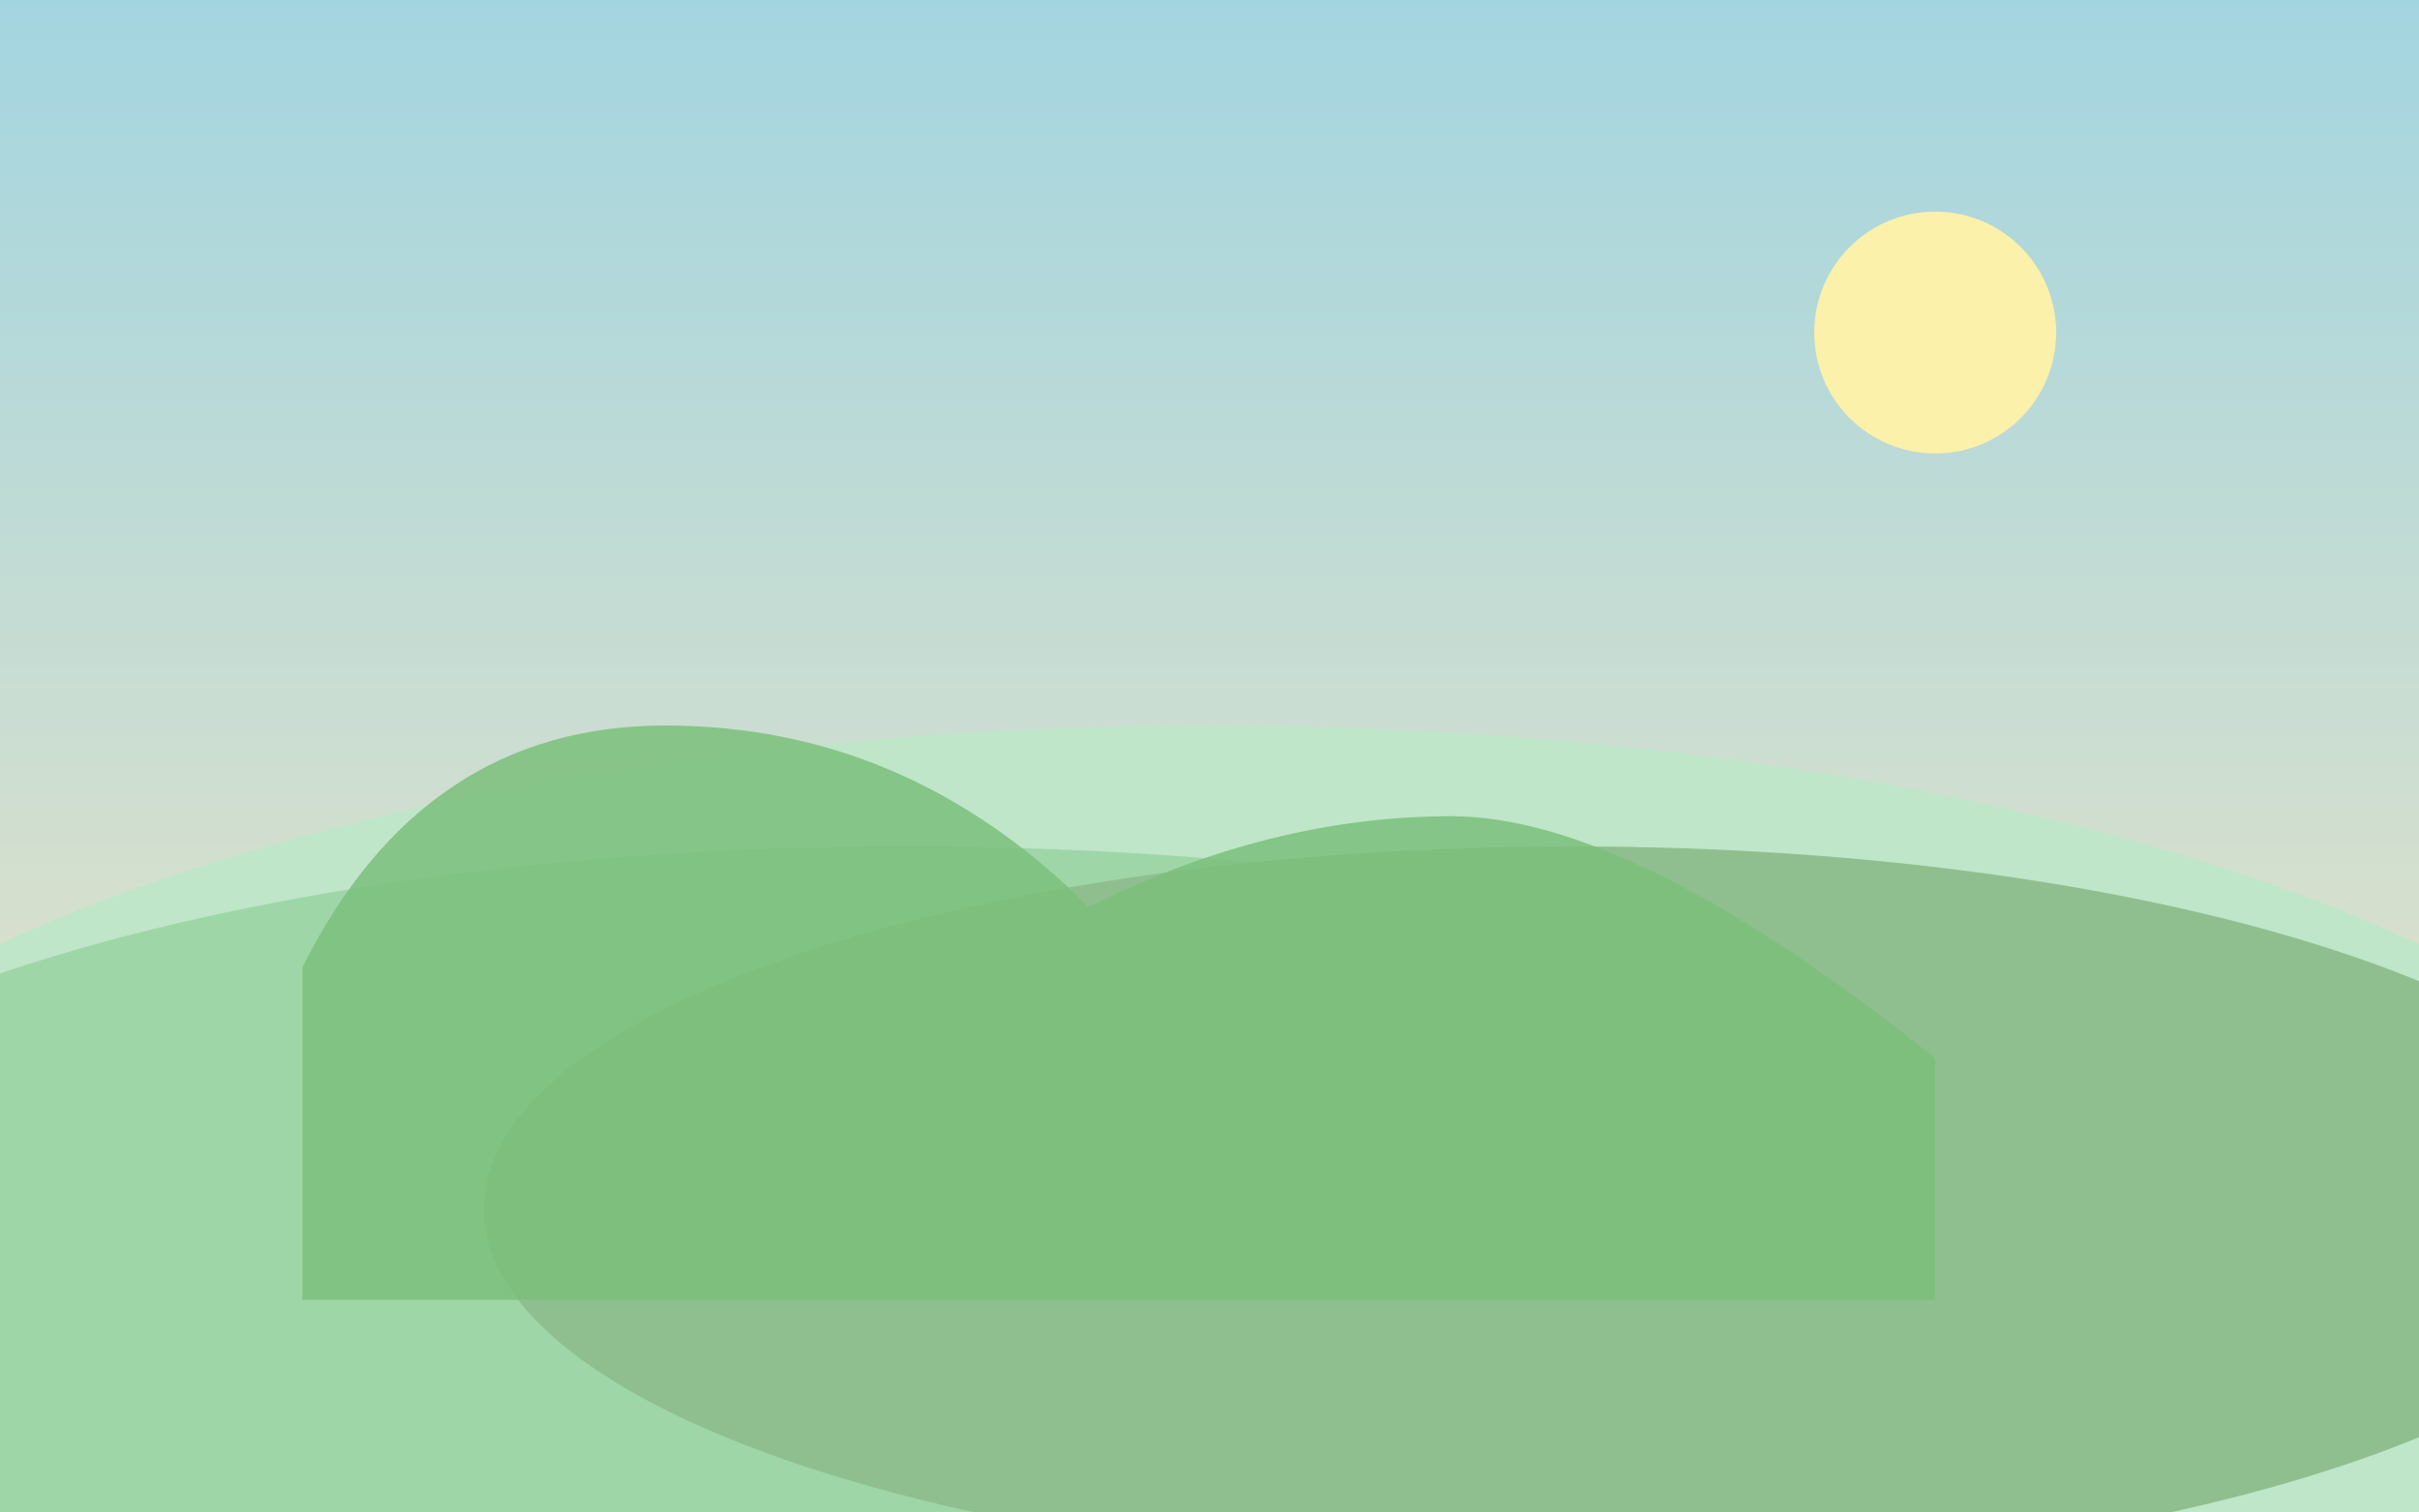
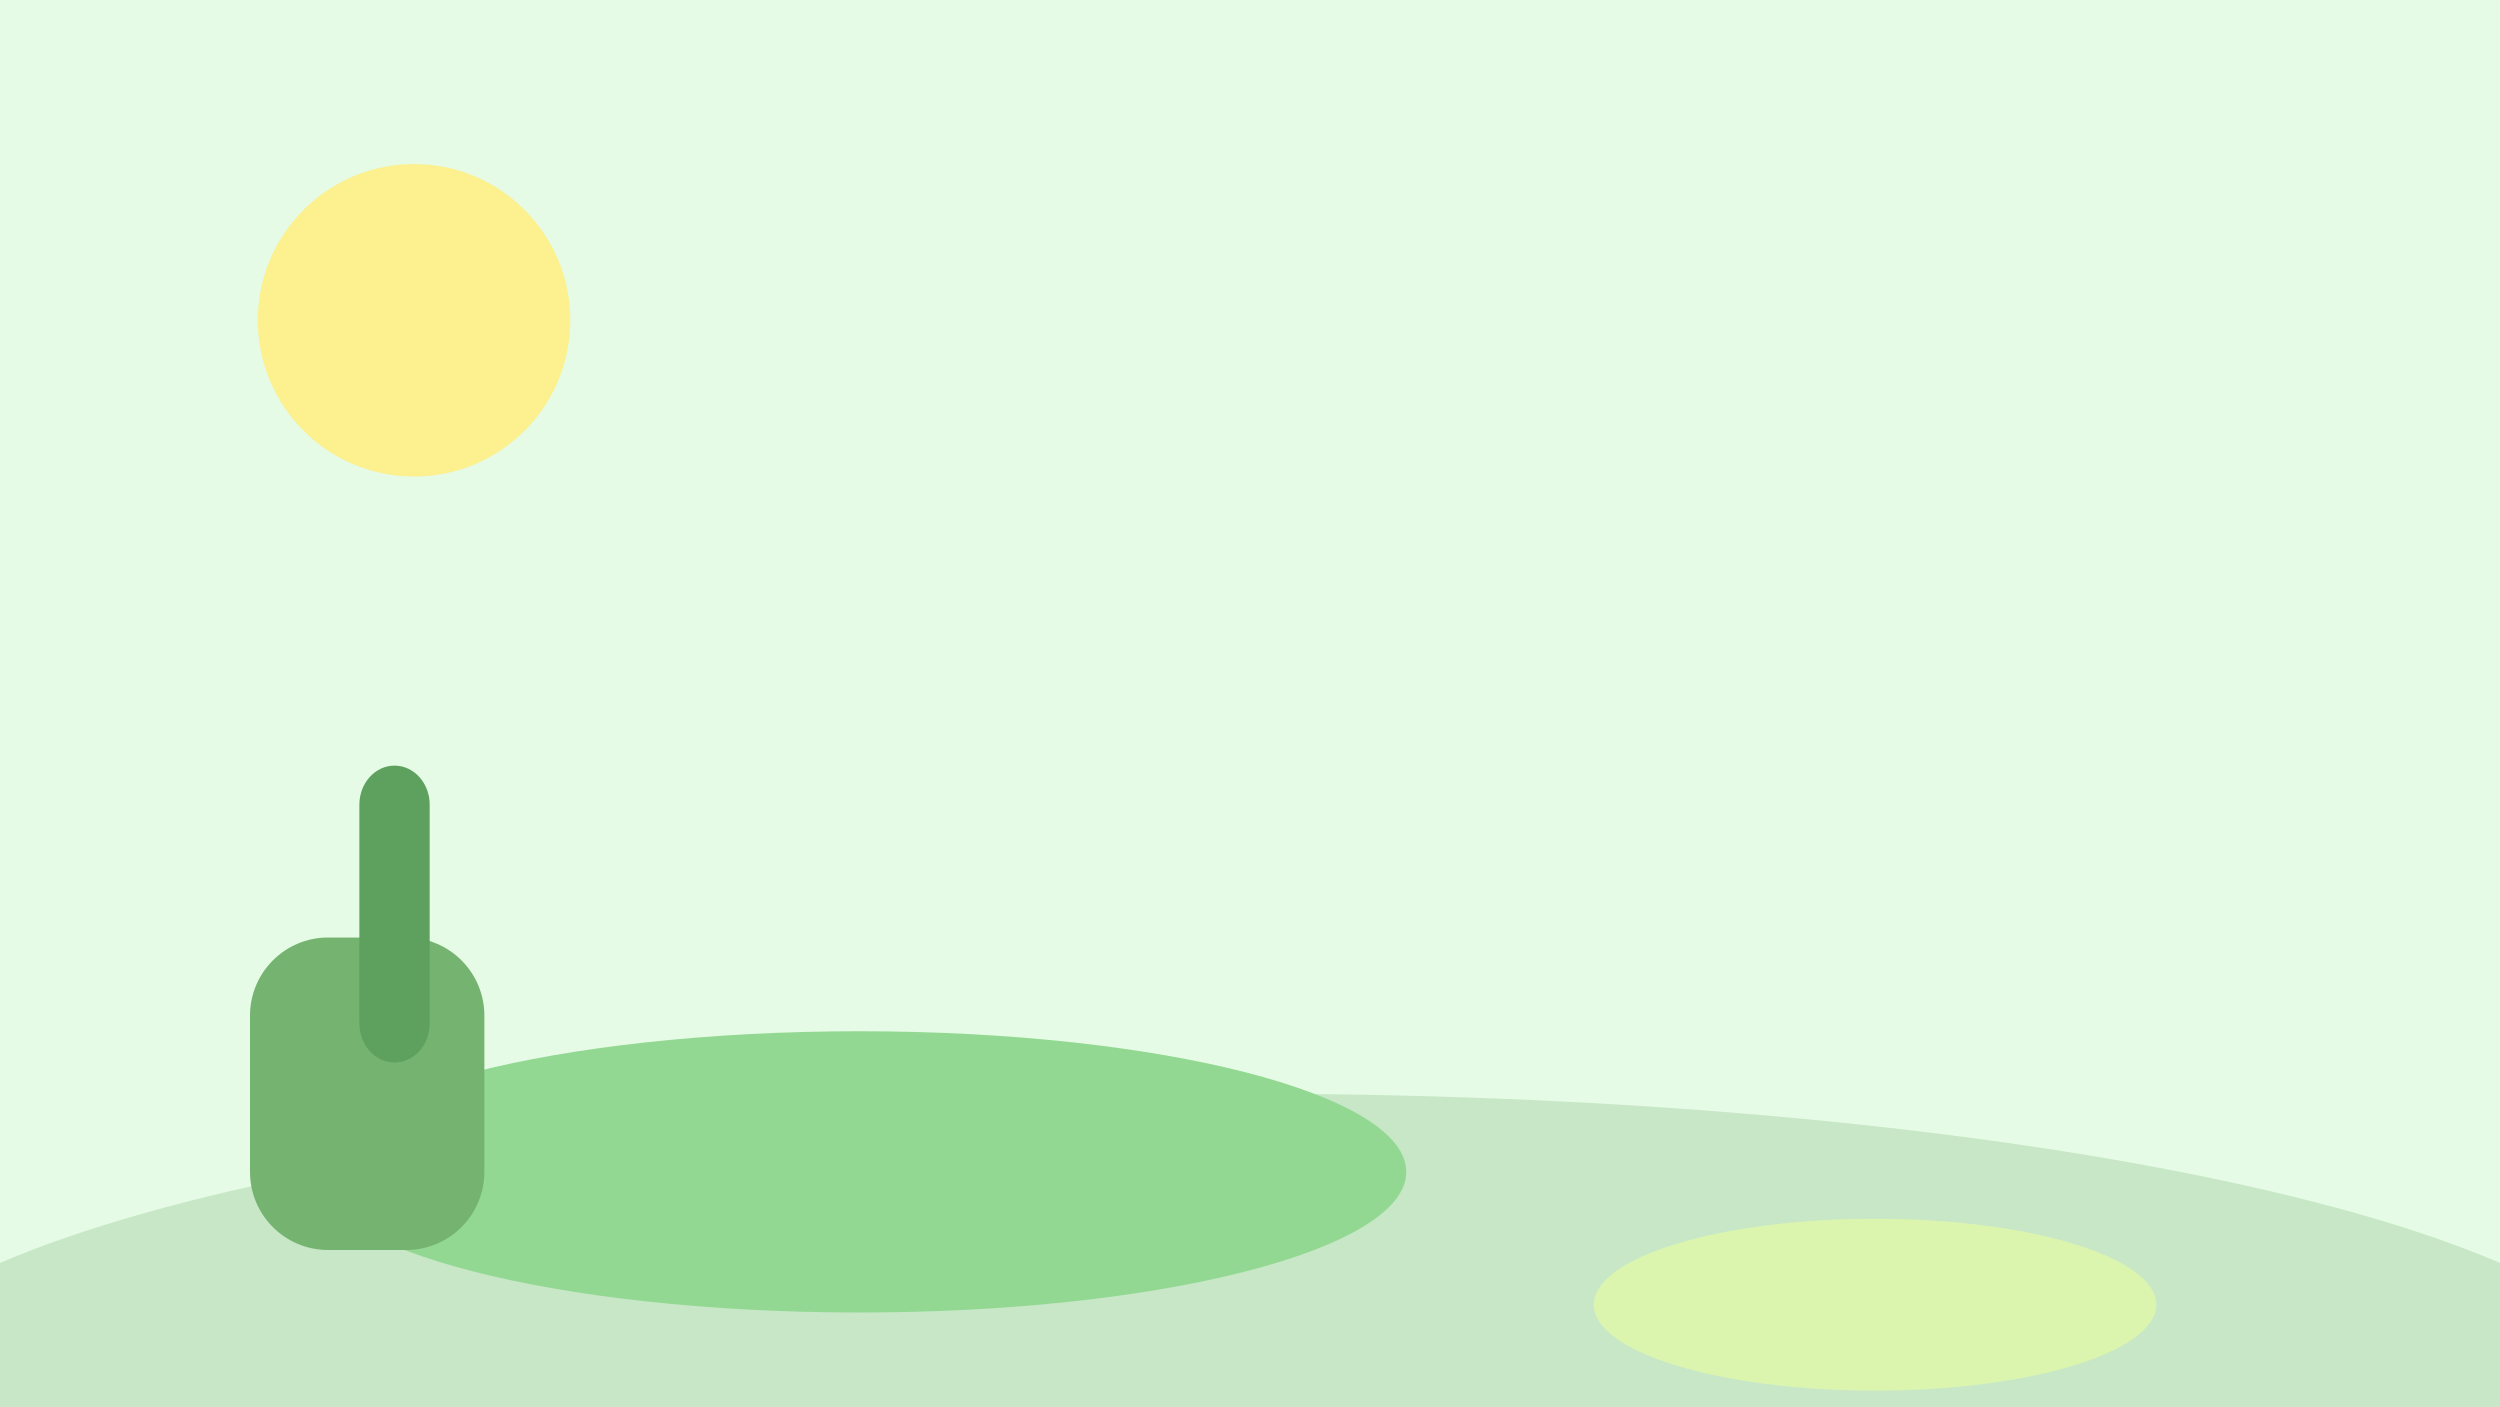
- <svg xmlns="http://www.w3.org/2000/svg" viewBox="0 0 800 500">
-   <defs>
-     <linearGradient id="sky" x1="0" x2="0" y1="0" y2="1">
-       <stop offset="0%" stop-color="#a3d5e0" />
-       <stop offset="100%" stop-color="#f6e6c2" />
-     </linearGradient>
-   </defs>
-   <rect width="100%" height="100%" fill="url(#sky)" />
-   <g transform="translate(0,60)">
-     <ellipse cx="400" cy="380" rx="520" ry="200" fill="#bfe6c8" />
-     <ellipse cx="300" cy="360" rx="420" ry="140" fill="#9fd6a7" />
-     <ellipse cx="520" cy="340" rx="360" ry="120" fill="#8fbf8f" />
-   </g>
+ <svg xmlns="http://www.w3.org/2000/svg" viewBox="0 0 320 180">
+   <rect width="100%" height="100%" fill="#e5fbe5" />
+   <ellipse cx="160" cy="180" rx="180" ry="40" fill="#c7e7c7" />
+   <ellipse cx="110" cy="150" rx="70" ry="18" fill="#92d892" />
+   <ellipse cx="240" cy="167" rx="36" ry="11" fill="#dbf5af" />
+   <circle cx="53" cy="41" r="20" fill="#ffee86" opacity=".9" />
  <g>
-     <circle cx="640" cy="110" r="40" fill="#fff2a8" opacity="0.95" />
-     <g opacity="0.85">
-       <path d="M100 320 q40 -80 120 -80 q80 0 140 60 q60 -30 120 -30 q60 0 160 80 v80 h-540 z" fill="#7bbf7b" />
-     </g>
+     <rect x="32" y="120" width="30" height="40" rx="10" fill="#75b371" />
+     <rect x="46" y="98" width="9" height="38" rx="5" fill="#5ea15e" />
  </g>
</svg>
